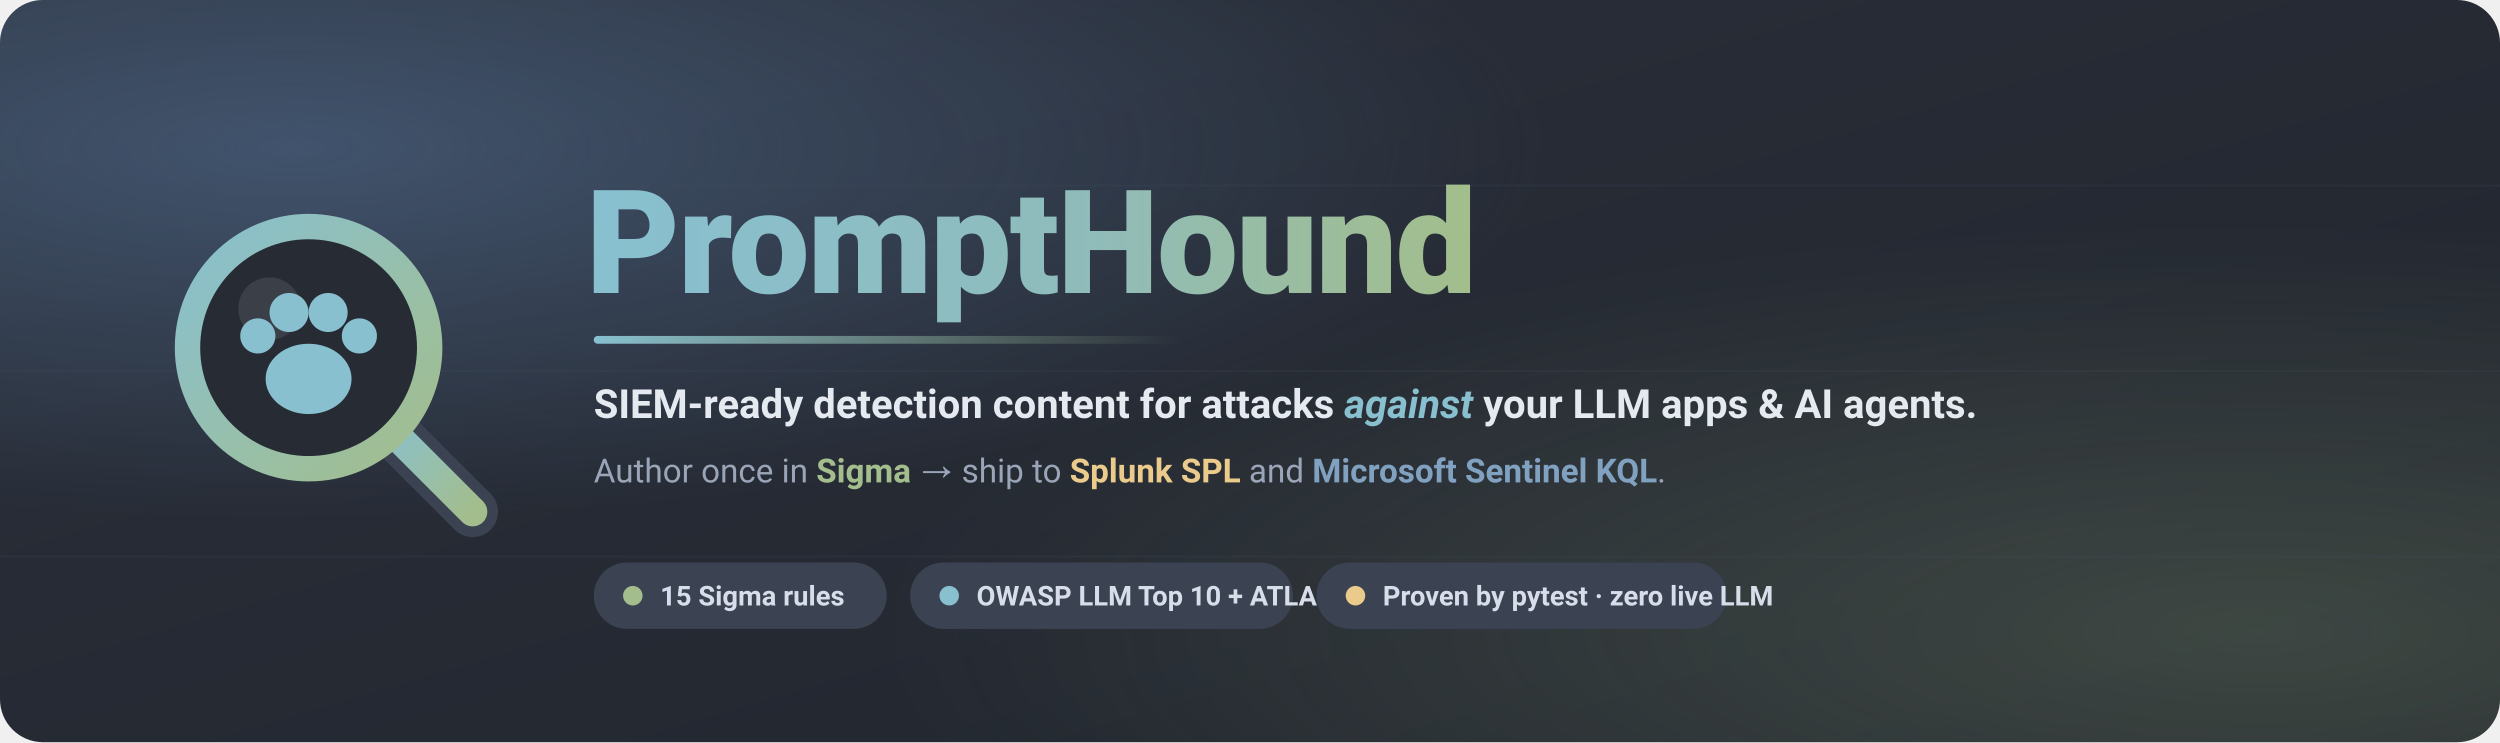
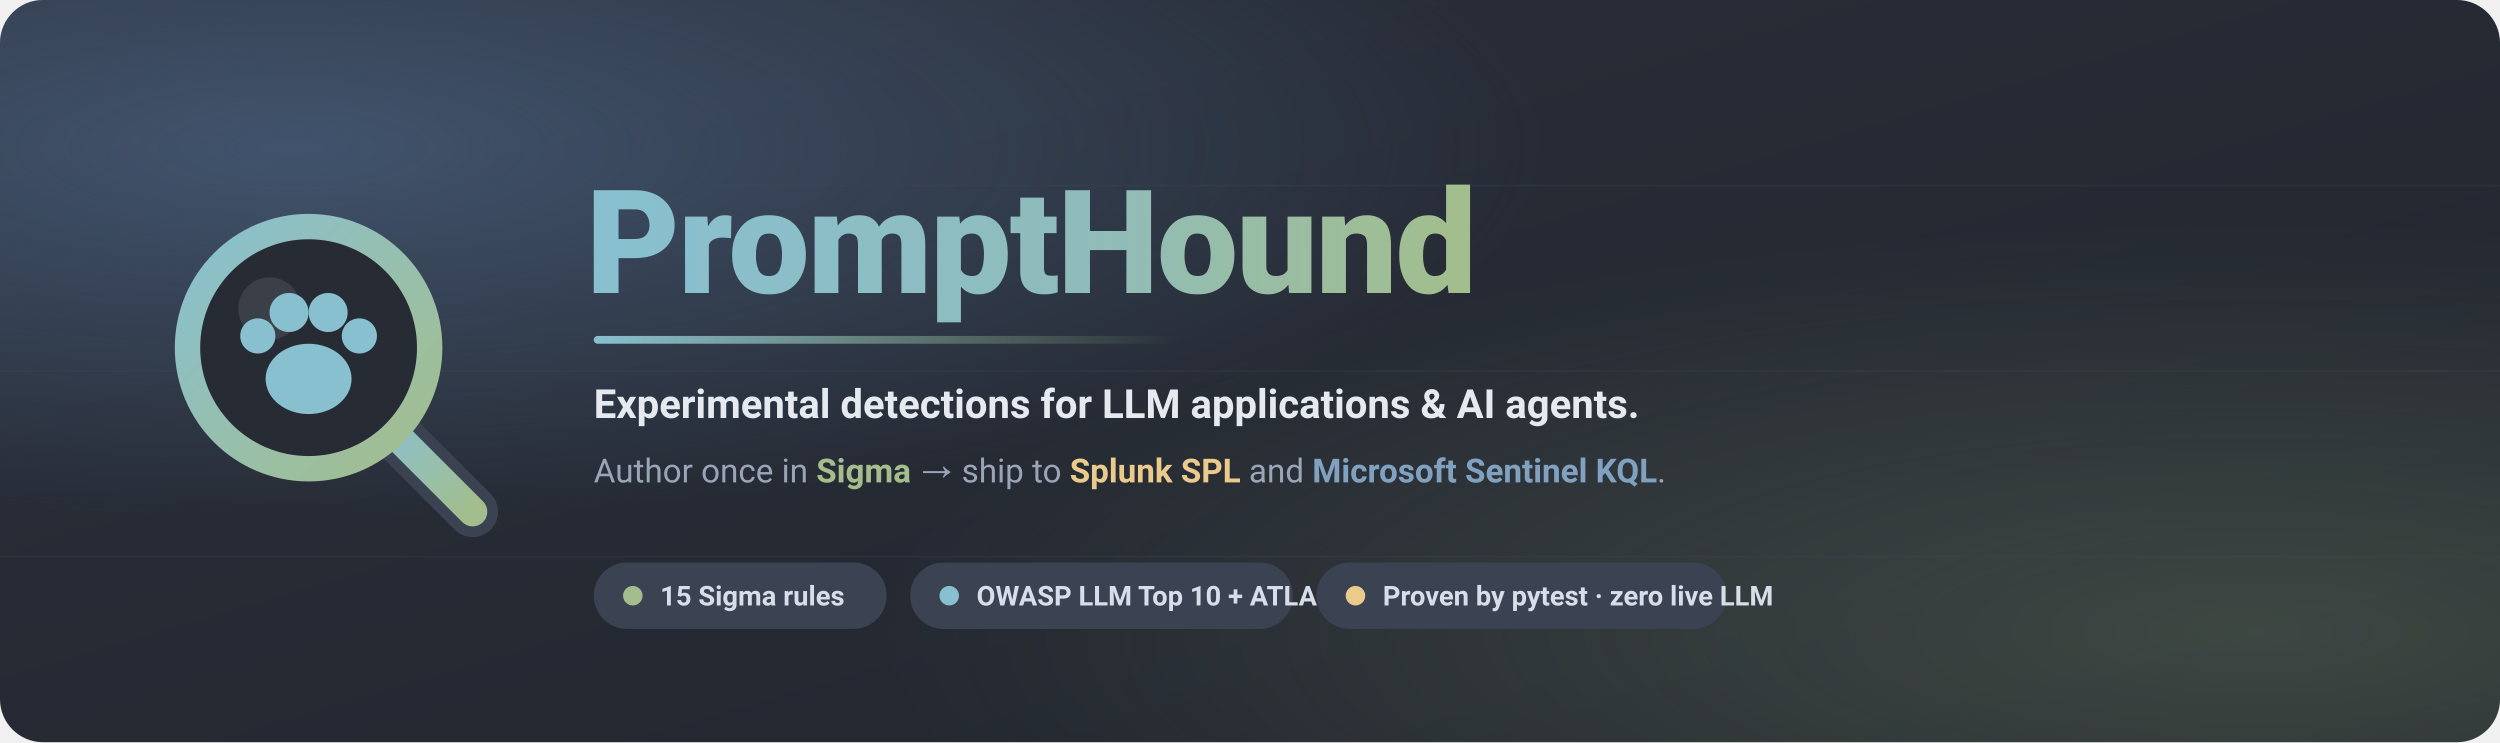
- <svg xmlns="http://www.w3.org/2000/svg" width="1280" height="380" viewBox="0 0 1280 380" font-family="-apple-system,BlinkMacSystemFont,Segoe UI,Roboto,Helvetica,Arial,sans-serif" role="img" aria-label="PromptHound — SIEM-ready detection content for attacks against your LLM apps and AI agents">
+ <svg xmlns="http://www.w3.org/2000/svg" width="1280" height="380" viewBox="0 0 1280 380" font-family="-apple-system,BlinkMacSystemFont,Segoe UI,Roboto,Helvetica,Arial,sans-serif" role="img" aria-label="PromptHound — experimental detections for LLM applications and AI agents">
  <defs>
    <linearGradient id="bg" x1="0" y1="0" x2="1" y2="1">
      <stop offset="0" stop-color="#2b303b" />
      <stop offset="1" stop-color="#20242c" />
    </linearGradient>
    <linearGradient id="wm" x1="0" y1="0" x2="1" y2="0">
      <stop offset="0" stop-color="#88c0d0" />
      <stop offset="0.55" stop-color="#8fbcbb" />
      <stop offset="1" stop-color="#a3be8c" />
    </linearGradient>
    <linearGradient id="ring" x1="0" y1="0" x2="1" y2="1">
      <stop offset="0" stop-color="#88c0d0" />
      <stop offset="1" stop-color="#a3be8c" />
    </linearGradient>
    <linearGradient id="rule" x1="0" y1="0" x2="1" y2="0">
      <stop offset="0" stop-color="#88c0d0" />
      <stop offset="1" stop-color="#a3be8c" stop-opacity="0" />
    </linearGradient>
    <radialGradient id="glowA" cx="0.12" cy="0.2" r="0.5">
      <stop offset="0" stop-color="#5e81ac" stop-opacity="0.45" />
      <stop offset="1" stop-color="#5e81ac" stop-opacity="0" />
    </radialGradient>
    <radialGradient id="glowB" cx="0.9" cy="0.85" r="0.55">
      <stop offset="0" stop-color="#a3be8c" stop-opacity="0.22" />
      <stop offset="1" stop-color="#a3be8c" stop-opacity="0" />
    </radialGradient>
  </defs>
  <rect width="1280" height="380" rx="22" fill="url(#bg)" />
  <rect width="1280" height="380" rx="22" fill="url(#glowA)" />
  <rect width="1280" height="380" rx="22" fill="url(#glowB)" />
  <g stroke="#434c5e" stroke-width="1" opacity="0.18">
    <line x1="0" y1="95" x2="1280" y2="95" />
    <line x1="0" y1="190" x2="1280" y2="190" />
    <line x1="0" y1="285" x2="1280" y2="285" />
  </g>
  <g transform="translate(70,90)">
    <line x1="125" y1="125" x2="172" y2="172" stroke="#3b4252" stroke-width="26" stroke-linecap="round" />
    <line x1="125" y1="125" x2="172" y2="172" stroke="url(#ring)" stroke-width="15" stroke-linecap="round" />
    <circle cx="88" cy="88" r="62" fill="#262b34" />
    <circle cx="88" cy="88" r="62" fill="none" stroke="url(#ring)" stroke-width="13" />
    <circle cx="68" cy="68" r="16" fill="#ffffff" opacity="0.10" />
    <g fill="#88c0d0">
      <ellipse cx="88" cy="104" rx="22" ry="18" />
      <circle cx="62" cy="82" r="9" />
      <circle cx="78" cy="70" r="10" />
      <circle cx="98" cy="70" r="10" />
      <circle cx="114" cy="82" r="9" />
    </g>
  </g>
  <text x="300" y="150" font-size="74" font-weight="800" fill="url(#wm)" letter-spacing="-1">PromptHound</text>
  <rect x="304" y="172" width="300" height="4" rx="2" fill="url(#rule)" />
-   <text x="304" y="214" font-size="20.5" font-weight="600" fill="#e5e9f0">SIEM-ready detection content for attacks <tspan font-style="italic" fill="#88c0d0">against</tspan> your LLM apps &amp; AI agents.</text>
+   <text x="304" y="214" font-size="20.5" font-weight="600" fill="#e5e9f0">Experimental detections for LLM applications &amp; AI agents.</text>
  <text x="304" y="247" font-size="17" fill="#9aa5b8">Author once in <tspan fill="#a3be8c" font-weight="700">Sigma</tspan>  →  ship to <tspan fill="#ebcb8b" font-weight="700">Splunk SPL</tspan> and <tspan fill="#81a1c1" font-weight="700">Microsoft Sentinel KQL</tspan>.</text>
  <g font-size="14" font-weight="700">
    <g transform="translate(304,288)">
      <rect width="150" height="34" rx="17" fill="#3b4252" />
      <circle cx="20" cy="17" r="5" fill="#a3be8c" />
      <text x="34" y="22" fill="#d8dee9">15 Sigma rules</text>
    </g>
    <g transform="translate(466,288)">
      <rect width="196" height="34" rx="17" fill="#3b4252" />
      <circle cx="20" cy="17" r="5" fill="#88c0d0" />
      <text x="34" y="22" fill="#d8dee9">OWASP LLM Top 10 + ATLAS</text>
    </g>
    <g transform="translate(674,288)">
      <rect width="210" height="34" rx="17" fill="#3b4252" />
      <circle cx="20" cy="17" r="5" fill="#ebcb8b" />
      <text x="34" y="22" fill="#d8dee9">Proven by pytest · zero live LLM</text>
    </g>
  </g>
</svg>
